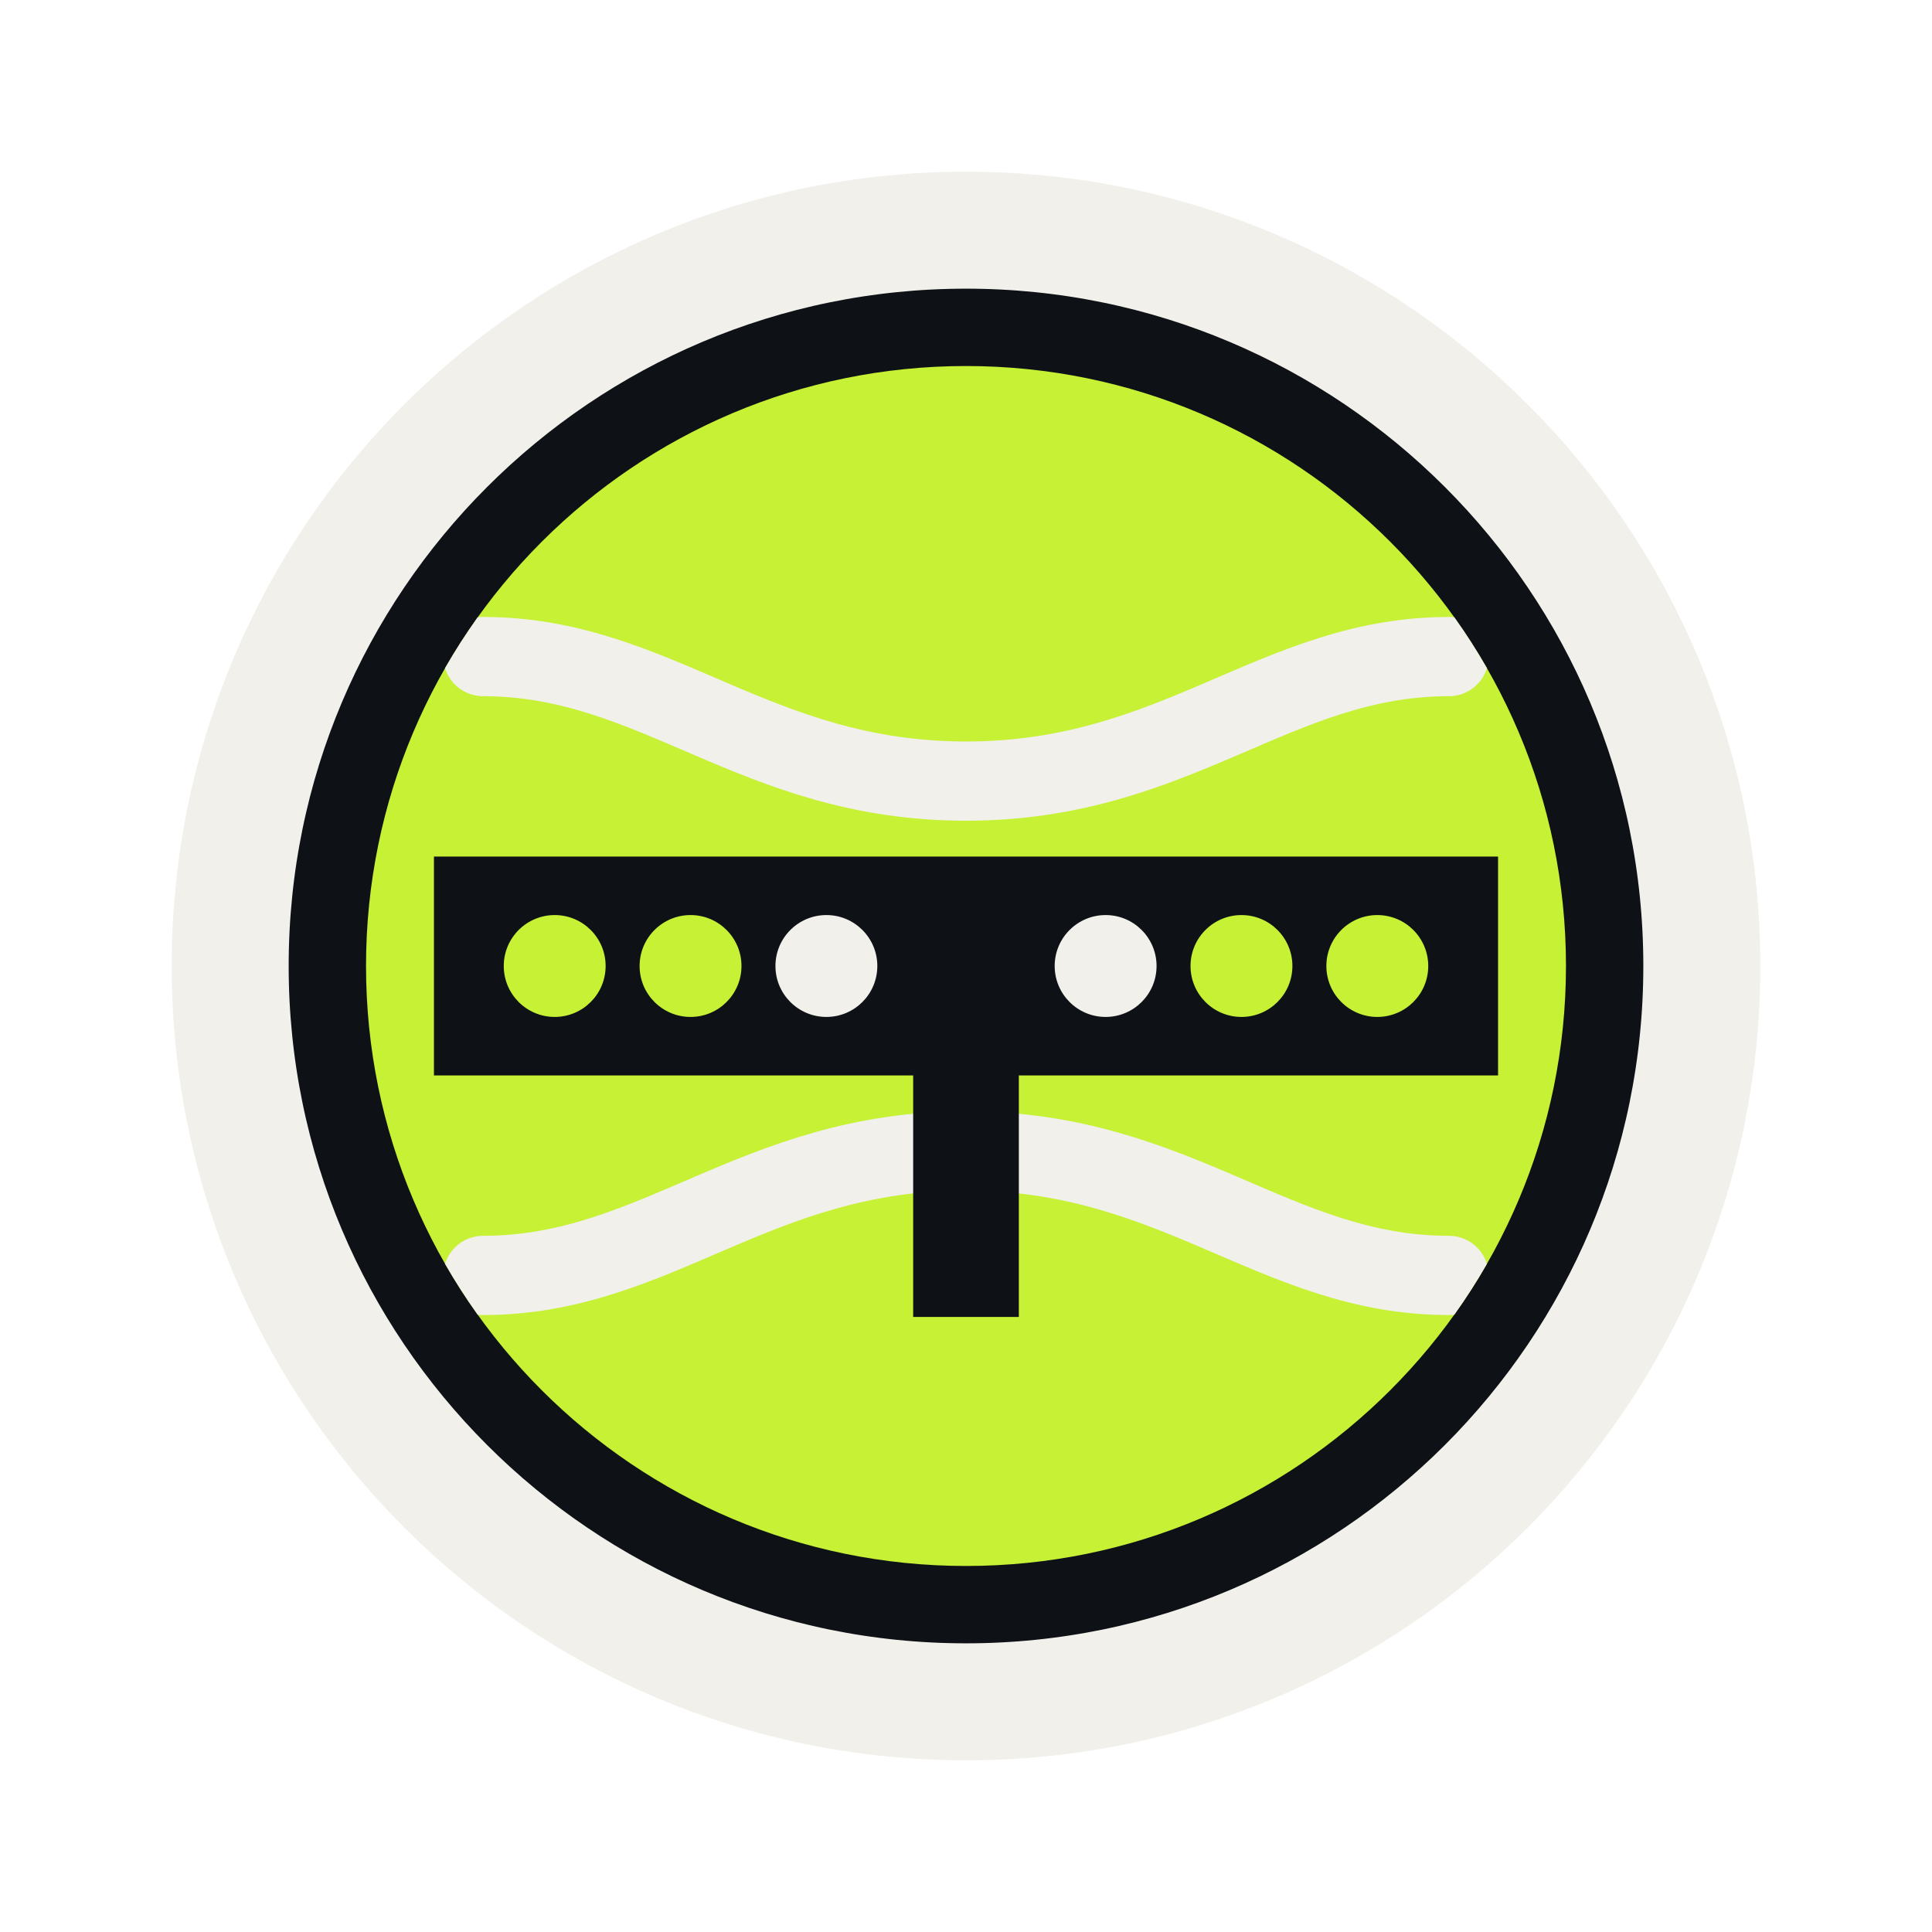
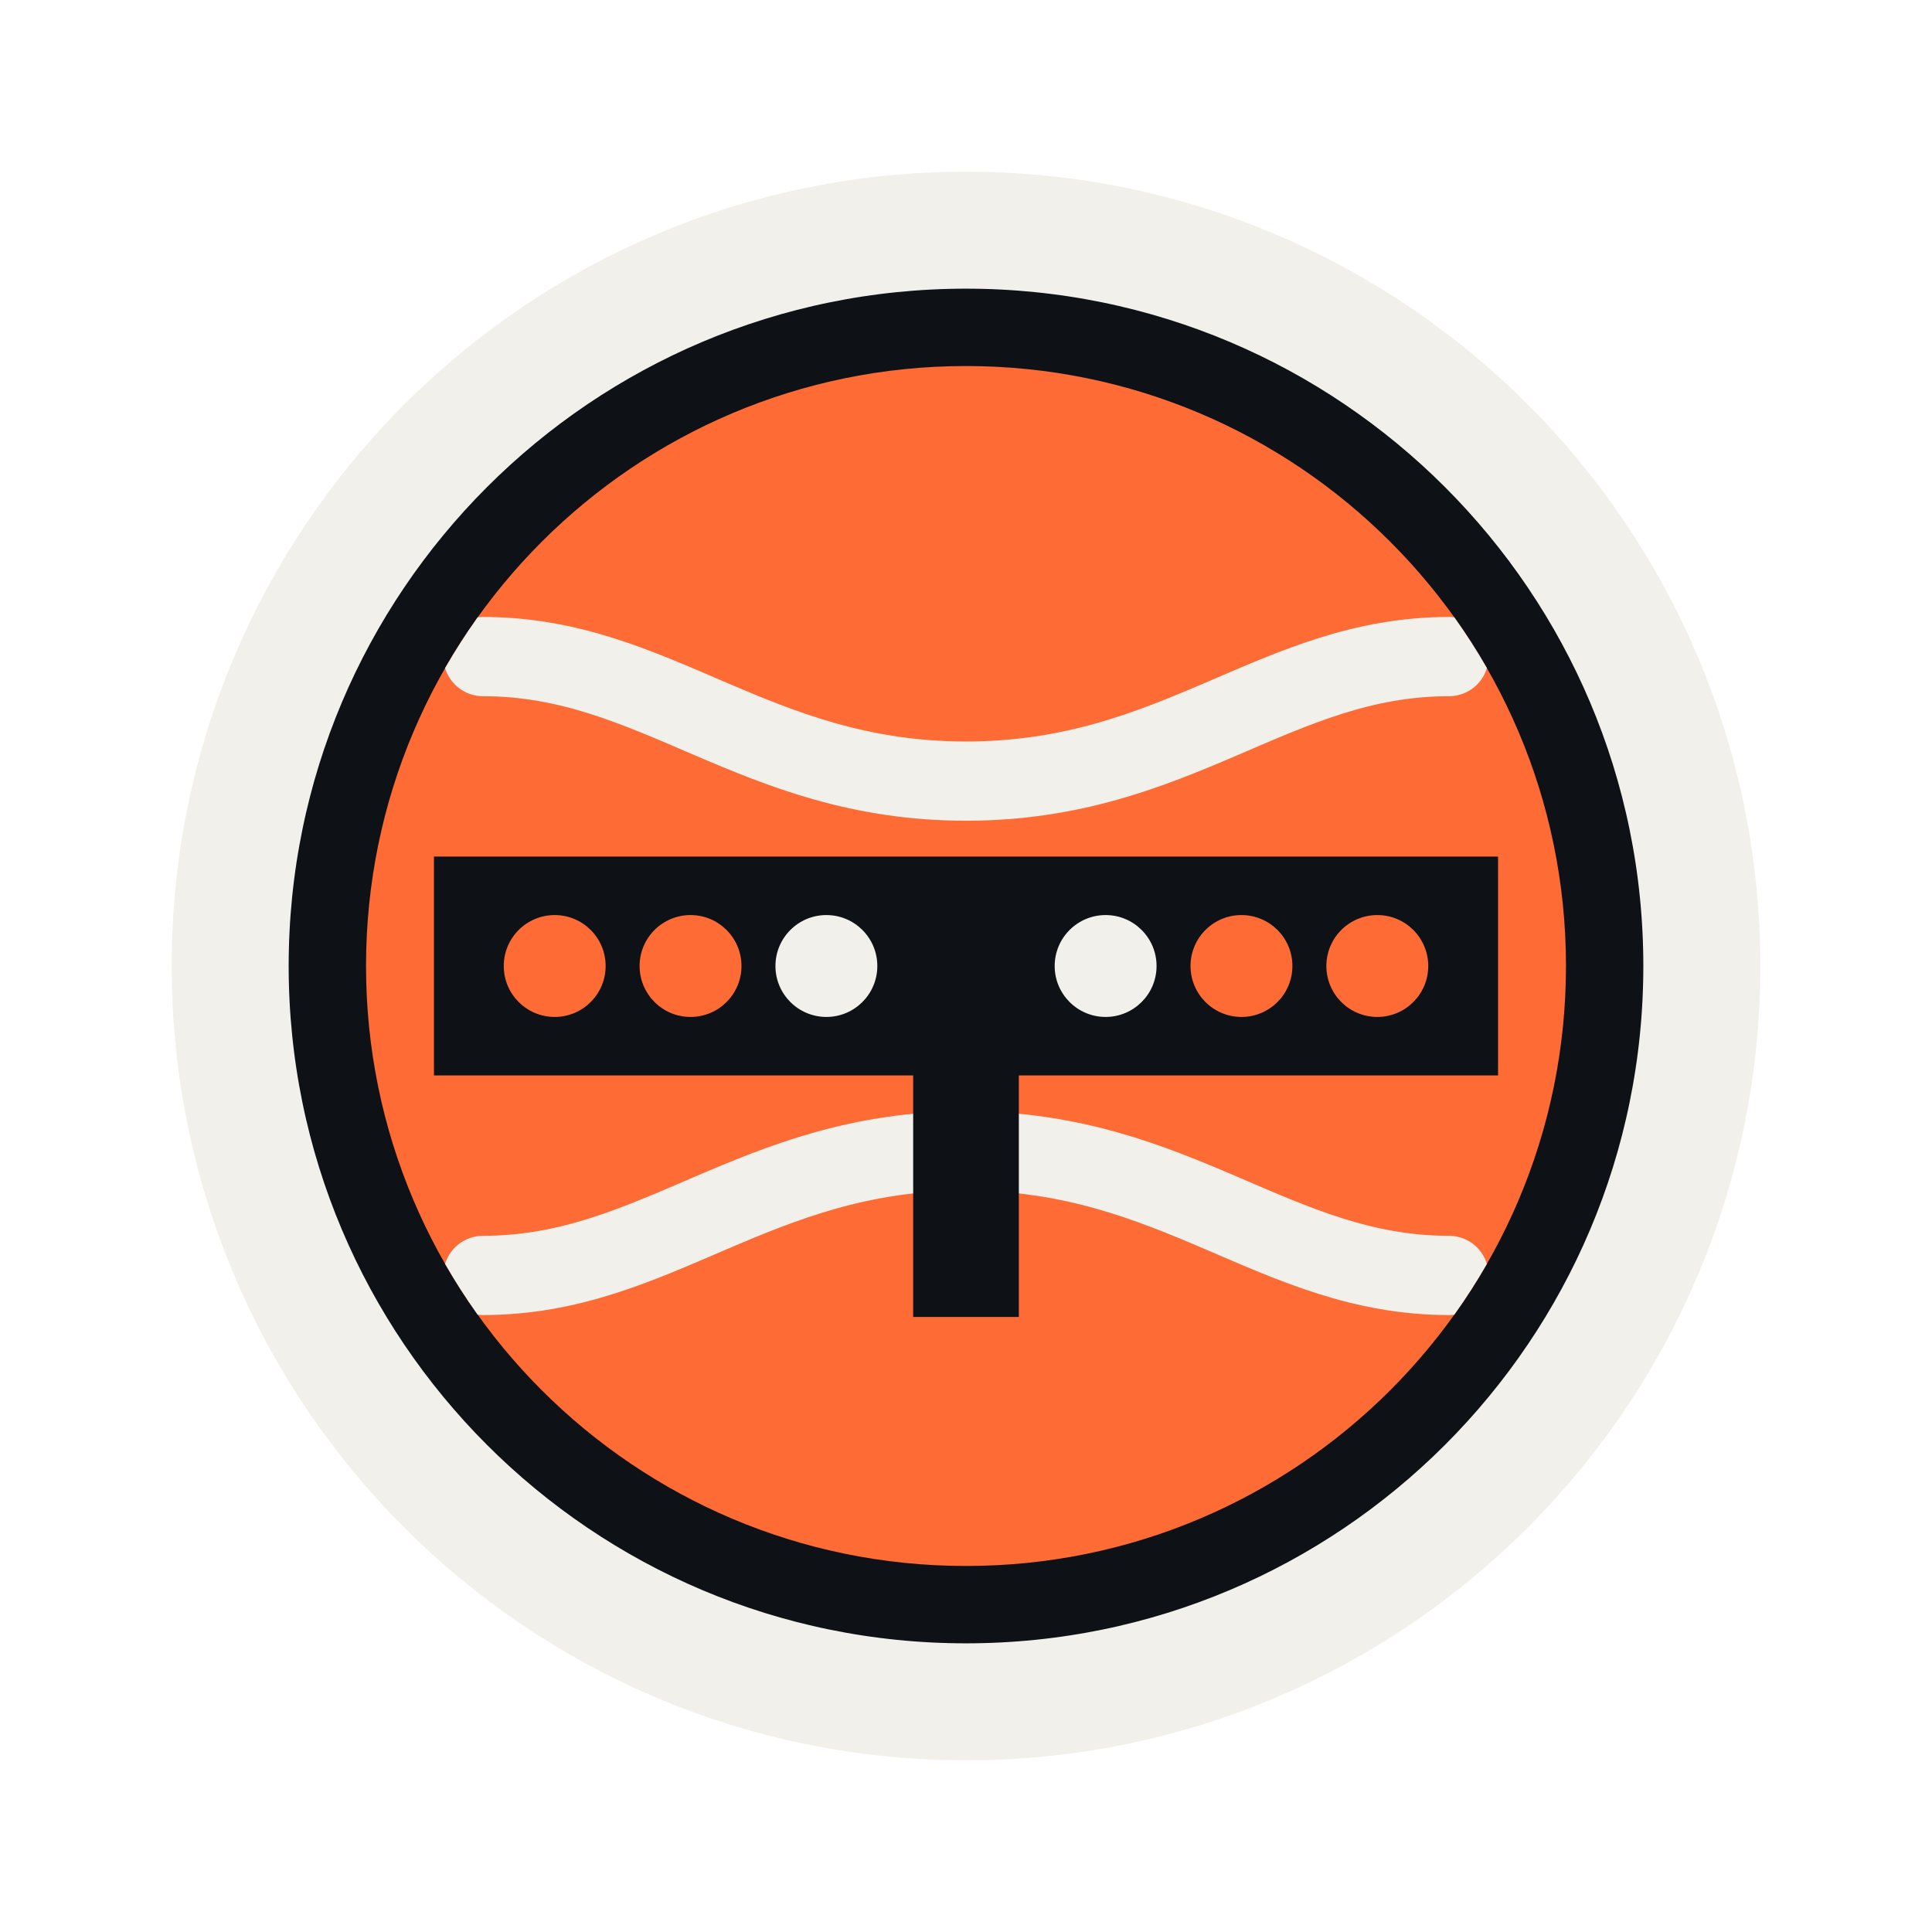
<svg xmlns="http://www.w3.org/2000/svg" viewBox="0 0 1024 1024" role="img" aria-label="Holy Padel logo mark foreground">
  <defs>
    <clipPath id="ballClip">
      <circle cx="512" cy="512" r="318" />
    </clipPath>
  </defs>
  <circle cx="512" cy="512" r="390" fill="#0E1116" stroke="#F1F0EA" stroke-width="62" />
-   <circle cx="512" cy="512" r="318" fill="#C6F135" />
+   <circle cx="512" cy="512" r="318" fill="#FF6B35" />
  <g clip-path="url(#ballClip)">
    <path d="M256 348c92 0 144 66 256 66s164-66 256-66" fill="none" stroke="#F1F0EA" stroke-linecap="round" stroke-width="42" />
    <path d="M256 676c92 0 144-66 256-66s164 66 256 66" fill="none" stroke="#F1F0EA" stroke-linecap="round" stroke-width="42" />
    <path d="M230 454h254v116H230zM540 454h254v116H540zM484 454h56v244h-56z" fill="#0E1116" />
-     <circle cx="294" cy="512" r="27" fill="#C6F135" />
-     <circle cx="366" cy="512" r="27" fill="#C6F135" />
+     <circle cx="294" cy="512" r="27" fill="#FF6B35" />
+     <circle cx="366" cy="512" r="27" fill="#FF6B35" />
    <circle cx="438" cy="512" r="27" fill="#F1F0EA" />
    <circle cx="586" cy="512" r="27" fill="#F1F0EA" />
-     <circle cx="658" cy="512" r="27" fill="#C6F135" />
-     <circle cx="730" cy="512" r="27" fill="#C6F135" />
+     <circle cx="658" cy="512" r="27" fill="#FF6B35" />
+     <circle cx="730" cy="512" r="27" fill="#FF6B35" />
  </g>
</svg>
